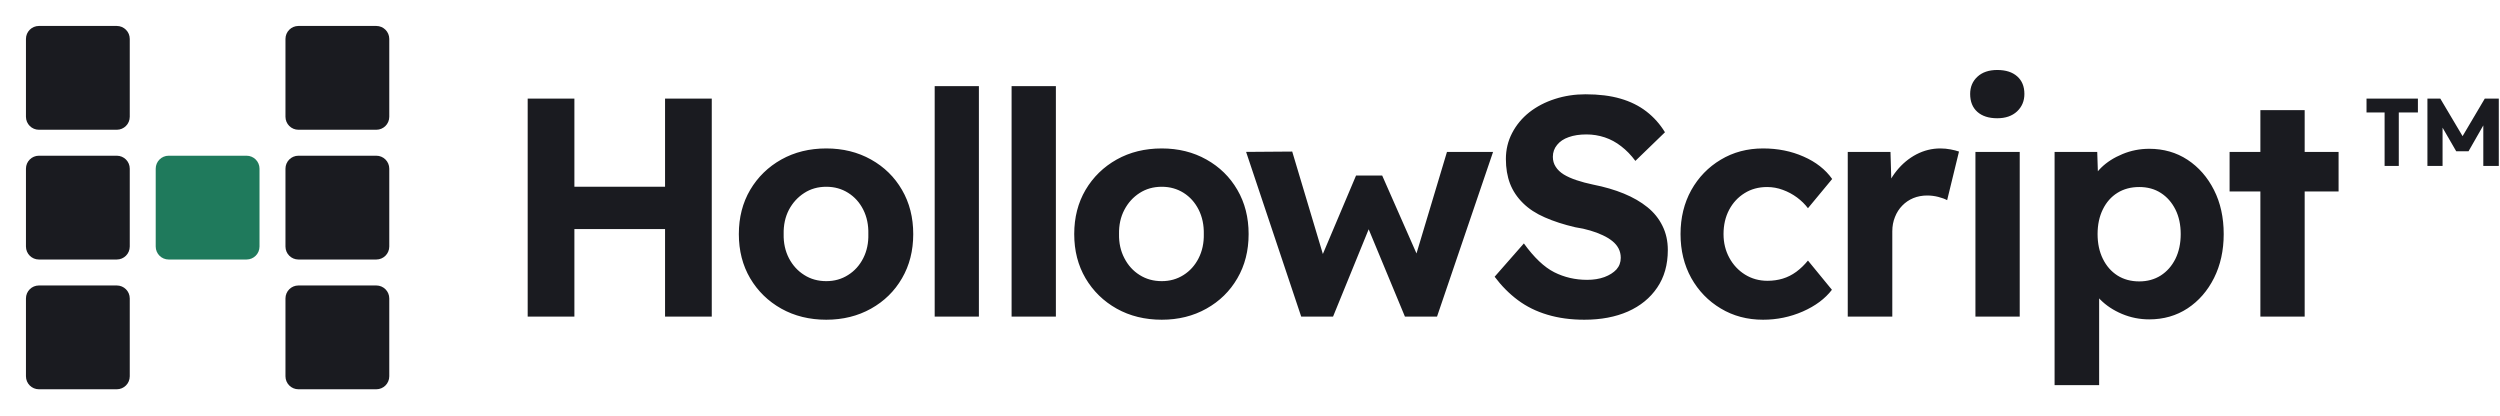
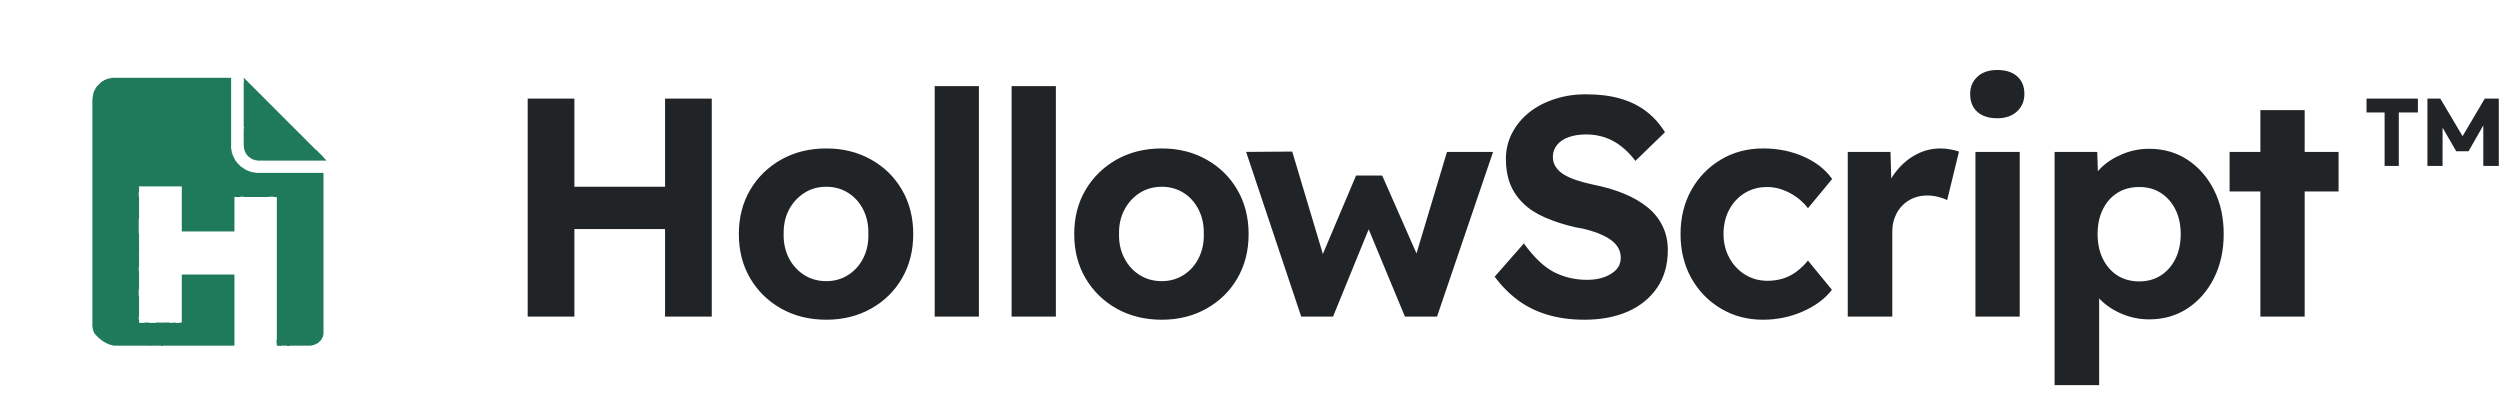
<svg xmlns="http://www.w3.org/2000/svg" viewBox="0 0 289 48" role="img">
-   <rect x="3" y="3" width="12" height="12" rx="1.5" fill="#1a1b20" />
-   <rect x="33" y="3" width="12" height="12" rx="1.5" fill="#1a1b20" />
-   <rect x="3" y="18" width="12" height="12" rx="1.5" fill="#1a1b20" />
-   <rect x="18" y="18" width="12" height="12" rx="1.5" fill="#1f7a5c" />
-   <rect x="33" y="18" width="12" height="12" rx="1.5" fill="#1a1b20" />
-   <rect x="3" y="33" width="12" height="12" rx="1.5" fill="#1a1b20" />
-   <rect x="33" y="33" width="12" height="12" rx="1.5" fill="#1a1b20" />
-   <path fill="#1a1b20" d="M76.88 36.6V11.4H82.28V36.6ZM61 36.6V11.4H66.4V36.6ZM63.16 26.48 63.2 21.59H79.65V26.48ZM95.52 36.96Q92.61 36.96 90.32 35.68Q88.04 34.4 86.72 32.17Q85.41 29.94 85.41 27.06Q85.41 24.18 86.72 21.95Q88.04 19.72 90.32 18.44Q92.61 17.16 95.52 17.16Q98.4 17.16 100.69 18.44Q102.98 19.72 104.27 21.95Q105.57 24.18 105.57 27.06Q105.57 29.94 104.27 32.17Q102.98 34.4 100.69 35.68Q98.4 36.96 95.52 36.96ZM95.52 32.5Q96.93 32.5 98.04 31.79Q99.16 31.09 99.79 29.85Q100.42 28.61 100.38 27.06Q100.42 25.48 99.79 24.23Q99.16 22.99 98.04 22.29Q96.93 21.59 95.52 21.59Q94.08 21.59 92.97 22.31Q91.85 23.03 91.2 24.25Q90.56 25.48 90.59 27.06Q90.56 28.61 91.2 29.85Q91.85 31.09 92.97 31.79Q94.08 32.5 95.52 32.5ZM108.05 36.6V9.96H113.16V36.6ZM116.94 36.6V9.96H122.06V36.6ZM134.3 36.96Q131.38 36.96 129.09 35.68Q126.81 34.4 125.49 32.17Q124.18 29.94 124.18 27.06Q124.18 24.18 125.49 21.95Q126.81 19.72 129.09 18.44Q131.38 17.16 134.3 17.16Q137.18 17.16 139.46 18.44Q141.75 19.72 143.04 21.95Q144.34 24.18 144.34 27.06Q144.34 29.94 143.04 32.17Q141.75 34.4 139.46 35.68Q137.18 36.96 134.3 36.96ZM134.3 32.5Q135.7 32.5 136.82 31.79Q137.93 31.09 138.56 29.85Q139.19 28.61 139.16 27.06Q139.19 25.48 138.56 24.23Q137.93 22.99 136.82 22.29Q135.7 21.59 134.3 21.59Q132.86 21.59 131.74 22.31Q130.62 23.03 129.98 24.25Q129.33 25.48 129.36 27.06Q129.33 28.61 129.98 29.85Q130.62 31.09 131.74 31.79Q132.86 32.5 134.3 32.5ZM150.42 36.6 144.05 17.56 149.38 17.52 153.27 30.52 152.48 30.41 156.76 20.29H159.78L164.25 30.44L163.38 30.52L167.27 17.56H172.6L166.12 36.6H162.41L157.91 25.76L158.49 25.84L154.1 36.6ZM183.15 36.96Q180.81 36.96 178.88 36.38Q176.96 35.81 175.46 34.69Q173.97 33.58 172.78 31.99L176.16 28.14Q177.93 30.59 179.67 31.47Q181.42 32.35 183.47 32.35Q184.59 32.35 185.47 32.03Q186.35 31.7 186.86 31.15Q187.36 30.59 187.36 29.8Q187.36 29.22 187.11 28.73Q186.86 28.25 186.39 27.87Q185.92 27.49 185.27 27.19Q184.62 26.88 183.83 26.65Q183.04 26.41 182.1 26.27Q180.09 25.8 178.58 25.13Q177.06 24.47 176.06 23.48Q175.05 22.49 174.56 21.23Q174.08 19.97 174.08 18.38Q174.08 16.76 174.8 15.38Q175.52 13.99 176.79 12.98Q178.07 11.98 179.75 11.44Q181.42 10.9 183.29 10.9Q185.6 10.9 187.32 11.4Q189.05 11.9 190.33 12.89Q191.61 13.88 192.47 15.29L189.05 18.6Q188.3 17.59 187.41 16.91Q186.53 16.22 185.51 15.88Q184.48 15.54 183.4 15.54Q182.21 15.54 181.35 15.85Q180.48 16.15 180 16.75Q179.51 17.34 179.51 18.13Q179.51 18.78 179.84 19.28Q180.16 19.79 180.77 20.17Q181.38 20.54 182.25 20.83Q183.11 21.12 184.16 21.34Q186.14 21.73 187.72 22.38Q189.3 23.03 190.44 23.95Q191.57 24.86 192.18 26.11Q192.8 27.35 192.8 28.9Q192.8 31.45 191.57 33.25Q190.35 35.05 188.19 36.01Q186.03 36.96 183.15 36.96ZM203.81 36.96Q201.08 36.96 198.92 35.66Q196.76 34.37 195.51 32.14Q194.27 29.9 194.27 27.06Q194.27 24.22 195.51 21.98Q196.76 19.75 198.92 18.46Q201.08 17.16 203.81 17.16Q206.37 17.16 208.49 18.1Q210.62 19.03 211.8 20.69L209 24.07Q208.49 23.39 207.74 22.83Q206.98 22.27 206.1 21.95Q205.22 21.62 204.28 21.62Q202.8 21.62 201.67 22.33Q200.54 23.03 199.89 24.25Q199.24 25.48 199.24 27.06Q199.24 28.57 199.91 29.8Q200.57 31.02 201.72 31.74Q202.88 32.46 204.32 32.46Q205.25 32.46 206.08 32.21Q206.91 31.96 207.65 31.42Q208.38 30.88 209 30.12L211.77 33.5Q210.58 35.05 208.4 36.01Q206.22 36.96 203.81 36.96ZM213.6 36.6V17.56H218.54L218.72 23.68L217.85 22.42Q218.28 20.94 219.26 19.73Q220.23 18.53 221.54 17.84Q222.86 17.16 224.3 17.16Q224.91 17.16 225.48 17.27Q226.06 17.38 226.46 17.52L225.09 23.14Q224.69 22.92 224.06 22.76Q223.43 22.6 222.78 22.6Q221.92 22.6 221.18 22.9Q220.44 23.21 219.9 23.77Q219.36 24.32 219.06 25.08Q218.75 25.84 218.75 26.74V36.6ZM228.36 36.6V17.56H233.48V36.6ZM230.88 13.67Q229.41 13.67 228.58 12.93Q227.75 12.19 227.75 10.86Q227.75 9.64 228.6 8.86Q229.44 8.09 230.88 8.09Q232.36 8.09 233.19 8.83Q234.02 9.56 234.02 10.86Q234.02 12.08 233.17 12.88Q232.32 13.67 230.88 13.67ZM237.51 44.52V17.56H242.44L242.58 21.84L241.65 21.52Q241.9 20.36 242.89 19.39Q243.88 18.42 245.36 17.81Q246.83 17.2 248.45 17.2Q250.94 17.2 252.88 18.47Q254.82 19.75 255.94 21.97Q257.06 24.18 257.06 27.06Q257.06 29.9 255.94 32.14Q254.82 34.37 252.88 35.65Q250.94 36.92 248.45 36.92Q246.8 36.92 245.3 36.29Q243.81 35.66 242.78 34.62Q241.76 33.58 241.47 32.39L242.66 31.88V44.52ZM247.3 32.53Q248.7 32.53 249.78 31.85Q250.86 31.16 251.48 29.92Q252.09 28.68 252.09 27.06Q252.09 25.44 251.48 24.22Q250.86 22.99 249.8 22.31Q248.74 21.62 247.3 21.62Q245.86 21.62 244.78 22.29Q243.7 22.96 243.09 24.2Q242.48 25.44 242.48 27.06Q242.48 28.68 243.09 29.92Q243.7 31.16 244.78 31.85Q245.86 32.53 247.3 32.53ZM261.3 36.6V12.73H266.42V36.6ZM257.74 22.13V17.56H270.34V22.13Z" />
-   <path fill="#1a1b20" d="M280.61 19.18V11.4H282.1L285.28 16.76H284.07L287.24 11.4H288.86V19.18H287.07V12.8H288.04L285.36 17.49H283.94L281.13 12.63H282.36V19.18ZM275.66 19.18V11.92H277.3V19.18ZM273.57 13V11.4H279.51V13Z" />
+   <path transform="scale(0.03827751)" fill="#1f7a5c" fill-rule="evenodd" d="M279 297L280 297L280 289L281 289L282 280L283 280L284 275L285 275L285 273L286 273L286 271L287 271L287 269L288 269L289 265L291 264L291 262L292 262L292 261L293 261L293 260L294 260L294 259L295 259L295 258L296 258L296 257L297 257L297 256L298 256L298 255L299 255L299 254L300 254L300 253L301 253L301 252L302 252L305 248L307 248L309 245L313 244L314 242L319 241L319 240L324 239L324 238L327 238L327 237L337 236L337 235L698 235L698 451L699 451L700 461L701 461L702 467L703 467L703 469L704 469L704 472L705 472L705 474L706 474L706 476L707 476L707 478L708 478L708 480L709 480L710 484L711 484L711 485L712 485L712 487L716 490L716 492L717 492L717 493L718 493L718 494L719 494L719 495L720 495L720 496L721 496L721 497L722 497L722 498L723 498L723 499L724 499L724 500L725 500L728 504L730 504L731 506L733 506L734 508L736 508L736 509L737 509L737 510L739 510L740 512L742 512L742 513L744 513L744 514L746 514L746 515L749 515L749 516L751 516L751 517L754 517L754 518L760 519L760 520L771 521L771 522L976 522L976 523L977 523L977 1010L976 1010L976 1015L975 1015L975 1018L974 1018L974 1020L973 1020L973 1022L972 1022L971 1026L970 1026L970 1027L969 1027L969 1028L968 1028L968 1029L967 1029L967 1030L966 1030L966 1031L965 1031L965 1032L964 1032L961 1036L959 1036L959 1037L957 1037L957 1038L955 1038L955 1039L953 1039L953 1040L951 1040L951 1041L948 1041L948 1042L945 1042L945 1043L940 1043L940 1044L874 1044L874 1045L867 1045L867 1044L848 1044L848 1045L836 1044L836 1036L835 1036L835 1026L836 1026L836 596L835 596L835 595L825 595L825 594L812 594L812 595L736 595L736 594L726 594L726 595L708 595L708 699L549 699L549 563L420 563L420 580L419 580L419 594L420 594L420 661L419 661L419 706L420 706L420 720L419 720L419 722L420 722L420 767L419 767L419 769L420 769L420 806L419 806L419 819L420 819L420 873L419 873L419 895L420 895L420 957L419 957L419 965L420 965L420 974L421 974L421 975L436 975L436 974L450 974L450 975L471 975L471 974L486 974L486 975L488 975L488 974L513 974L513 975L523 975L523 974L530 974L530 975L543 975L543 974L549 974L549 829L708 829L708 1044L492 1044L492 1045L487 1045L487 1044L456 1044L456 1045L455 1045L455 1044L454 1044L454 1045L452 1045L452 1044L342 1044L342 1043L338 1043L338 1042L331 1041L331 1040L329 1040L329 1039L326 1039L326 1038L324 1038L324 1037L322 1037L322 1036L320 1036L320 1035L318 1035L318 1034L314 1033L313 1031L311 1031L310 1029L308 1029L306 1026L304 1026L301 1022L299 1022L299 1021L298 1021L298 1020L297 1020L297 1019L296 1019L296 1018L295 1018L295 1017L294 1017L294 1016L293 1016L293 1015L292 1015L292 1014L288 1011L288 1009L285 1007L285 1005L284 1005L284 1003L283 1003L283 1001L282 1001L282 998L281 998L281 995L280 995L280 988L279 988Z M736 236L738 236L738 237L739 237L739 238L740 238L740 239L741 239L741 240L742 240L742 241L743 241L743 242L744 242L744 243L745 243L745 244L746 244L746 245L747 245L747 246L748 246L748 247L749 247L749 248L750 248L750 249L751 249L751 250L752 250L752 251L753 251L753 252L754 252L754 253L755 253L755 254L756 254L756 255L757 255L757 256L758 256L758 257L759 257L759 258L760 258L760 259L761 259L761 260L762 260L762 261L763 261L763 262L764 262L764 263L765 263L765 264L766 264L766 265L767 265L767 266L768 266L768 267L769 267L769 268L770 268L770 269L771 269L771 270L772 270L772 271L773 271L773 272L774 272L774 273L775 273L775 274L776 274L776 275L777 275L777 276L778 276L778 277L779 277L779 278L780 278L780 279L781 279L781 280L782 280L782 281L783 281L783 282L784 282L784 283L785 283L785 284L786 284L786 285L787 285L787 286L788 286L788 287L789 287L789 288L790 288L790 289L791 289L791 290L792 290L792 291L793 291L793 292L794 292L794 293L795 293L795 294L796 294L796 295L797 295L797 296L798 296L798 297L799 297L799 298L800 298L800 299L801 299L801 300L802 300L802 301L803 301L803 302L804 302L804 303L805 303L805 304L806 304L806 305L807 305L807 306L808 306L808 307L809 307L809 308L810 308L810 309L811 309L811 310L812 310L812 311L813 311L813 312L814 312L814 313L815 313L815 314L816 314L816 315L817 315L817 316L818 316L818 317L819 317L819 318L820 318L820 319L821 319L821 320L822 320L822 321L823 321L823 322L824 322L824 323L825 323L825 324L826 324L826 325L827 325L827 326L828 326L828 327L829 327L829 328L830 328L830 329L831 329L831 330L832 330L832 331L833 331L833 332L834 332L834 333L835 333L835 334L836 334L836 335L837 335L837 336L838 336L838 337L839 337L839 338L840 338L840 339L841 339L841 340L842 340L842 341L843 341L843 342L844 342L844 343L845 343L845 344L846 344L846 345L847 345L847 346L848 346L848 347L849 347L849 348L850 348L850 349L851 349L851 350L852 350L852 351L853 351L853 352L854 352L854 353L855 353L855 354L856 354L856 355L857 355L857 356L858 356L858 357L859 357L859 358L860 358L860 359L861 359L861 360L862 360L862 361L863 361L863 362L864 362L864 363L865 363L865 364L866 364L866 365L867 365L867 366L868 366L868 367L869 367L869 368L870 368L870 369L871 369L871 370L872 370L872 371L873 371L873 372L874 372L874 373L875 373L875 374L876 374L876 375L877 375L877 376L878 376L878 377L879 377L879 378L880 378L880 379L881 379L881 380L882 380L882 381L883 381L883 382L884 382L884 383L885 383L885 384L886 384L886 385L887 385L887 386L888 386L888 387L889 387L889 388L890 388L890 389L891 389L891 390L892 390L892 391L893 391L893 392L894 392L894 393L895 393L895 394L896 394L896 395L897 395L897 396L898 396L898 397L899 397L899 398L900 398L900 399L901 399L901 400L902 400L902 401L903 401L903 402L904 402L904 403L905 403L905 404L906 404L906 405L907 405L907 406L908 406L908 407L909 407L909 408L910 408L910 409L911 409L911 410L912 410L912 411L913 411L913 412L914 412L914 413L915 413L915 414L916 414L916 415L917 415L917 416L918 416L918 417L919 417L919 418L920 418L920 419L921 419L921 420L922 420L922 421L923 421L923 422L924 422L924 423L925 423L925 424L926 424L926 425L927 425L927 426L928 426L928 427L929 427L929 428L930 428L930 429L931 429L931 430L932 430L932 431L933 431L933 432L934 432L934 433L935 433L935 434L936 434L936 435L937 435L937 436L938 436L938 437L939 437L939 438L940 438L940 439L941 439L941 440L942 440L942 441L943 441L943 442L944 442L944 443L945 443L945 444L946 444L946 445L947 445L947 446L948 446L948 447L949 447L949 448L950 448L953 452L955 452L955 453L956 453L956 454L957 454L957 455L958 455L958 456L959 456L959 457L960 457L960 458L961 458L961 459L962 459L962 460L963 460L963 461L964 461L964 462L965 462L965 463L966 463L966 464L967 464L967 465L968 465L968 466L969 466L969 467L970 467L970 468L971 468L971 469L972 469L972 470L973 470L973 471L977 474L977 476L978 476L978 477L979 477L979 478L980 478L980 479L981 479L981 480L982 480L982 481L983 481L986 485L776 485L776 484L771 484L771 483L764 482L764 481L762 481L762 480L758 479L757 477L755 477L753 474L751 474L751 473L747 470L747 468L743 465L743 463L742 463L742 461L741 461L741 459L740 459L740 457L739 457L739 453L738 453L738 450L737 450L737 442L736 442L736 388L737 388L737 383L736 383L736 246L737 246Z" />
+   <path fill="#202427" d="M76.88 36.6V11.4H82.28V36.6ZM61 36.6V11.4H66.4V36.6ZM63.16 26.48 63.2 21.59H79.65V26.48ZM95.52 36.96Q92.61 36.96 90.32 35.68Q88.04 34.4 86.72 32.17Q85.41 29.94 85.41 27.06Q85.41 24.18 86.72 21.95Q88.04 19.72 90.32 18.44Q92.61 17.16 95.52 17.16Q98.4 17.16 100.69 18.44Q102.98 19.72 104.27 21.95Q105.57 24.18 105.57 27.06Q105.57 29.94 104.27 32.17Q102.98 34.4 100.69 35.68Q98.4 36.96 95.52 36.96ZM95.52 32.5Q96.93 32.5 98.04 31.79Q99.16 31.09 99.79 29.85Q100.42 28.61 100.38 27.06Q100.42 25.48 99.79 24.23Q99.16 22.99 98.04 22.29Q96.93 21.59 95.52 21.59Q94.08 21.59 92.97 22.31Q91.85 23.03 91.2 24.25Q90.56 25.48 90.59 27.06Q90.56 28.61 91.2 29.85Q91.85 31.09 92.97 31.79Q94.08 32.5 95.52 32.5ZM108.05 36.6V9.96H113.16V36.6ZM116.94 36.6V9.96H122.06V36.6ZM134.3 36.96Q131.38 36.96 129.09 35.68Q126.81 34.4 125.49 32.17Q124.18 29.94 124.18 27.06Q124.18 24.18 125.49 21.95Q126.81 19.72 129.09 18.44Q131.38 17.16 134.3 17.16Q137.18 17.16 139.46 18.44Q141.75 19.72 143.04 21.95Q144.34 24.18 144.34 27.06Q144.34 29.94 143.04 32.17Q141.75 34.4 139.46 35.68Q137.18 36.96 134.3 36.96ZM134.3 32.5Q135.7 32.5 136.82 31.79Q137.93 31.09 138.56 29.85Q139.19 28.61 139.16 27.06Q139.19 25.48 138.56 24.23Q137.93 22.99 136.82 22.29Q135.7 21.59 134.3 21.59Q132.86 21.59 131.74 22.31Q130.62 23.03 129.98 24.25Q129.33 25.48 129.36 27.06Q129.33 28.61 129.98 29.85Q130.62 31.09 131.74 31.79Q132.86 32.5 134.3 32.5ZM150.42 36.6 144.05 17.56 149.38 17.52 153.27 30.52 152.48 30.41 156.76 20.29H159.78L164.25 30.44L163.38 30.52L167.27 17.56H172.6L166.12 36.6H162.41L157.91 25.76L158.49 25.84L154.1 36.6ZM183.15 36.96Q180.81 36.96 178.88 36.38Q176.96 35.81 175.46 34.69Q173.97 33.58 172.78 31.99L176.16 28.14Q177.93 30.59 179.67 31.47Q181.42 32.35 183.47 32.35Q184.59 32.35 185.47 32.03Q186.35 31.7 186.86 31.15Q187.36 30.59 187.36 29.8Q187.36 29.22 187.11 28.73Q186.86 28.25 186.39 27.87Q185.92 27.49 185.27 27.19Q184.62 26.88 183.83 26.65Q183.04 26.41 182.1 26.27Q180.09 25.8 178.58 25.13Q177.06 24.47 176.06 23.48Q175.05 22.49 174.56 21.23Q174.08 19.97 174.08 18.38Q174.08 16.76 174.8 15.38Q175.52 13.99 176.79 12.98Q178.07 11.98 179.75 11.44Q181.42 10.9 183.29 10.9Q185.6 10.9 187.32 11.4Q189.05 11.9 190.33 12.89Q191.61 13.88 192.47 15.29L189.05 18.6Q188.3 17.59 187.41 16.91Q186.53 16.22 185.51 15.88Q184.48 15.54 183.4 15.54Q182.21 15.54 181.35 15.85Q180.48 16.15 180 16.75Q179.51 17.34 179.51 18.13Q179.51 18.78 179.84 19.28Q180.16 19.79 180.77 20.17Q181.38 20.54 182.25 20.83Q183.11 21.12 184.16 21.34Q186.14 21.73 187.72 22.38Q189.3 23.03 190.44 23.95Q191.57 24.86 192.18 26.11Q192.8 27.35 192.8 28.9Q192.8 31.45 191.57 33.25Q190.35 35.05 188.19 36.01Q186.03 36.96 183.15 36.96ZM203.81 36.96Q201.08 36.96 198.92 35.66Q196.76 34.37 195.51 32.14Q194.27 29.9 194.27 27.06Q194.27 24.22 195.51 21.98Q196.76 19.75 198.92 18.46Q201.08 17.16 203.81 17.16Q206.37 17.16 208.49 18.1Q210.62 19.03 211.8 20.69L209 24.07Q208.49 23.39 207.74 22.83Q206.98 22.27 206.1 21.95Q205.22 21.62 204.28 21.62Q202.8 21.62 201.67 22.33Q200.54 23.03 199.89 24.25Q199.24 25.48 199.24 27.06Q199.24 28.57 199.91 29.8Q200.57 31.02 201.72 31.74Q202.88 32.46 204.32 32.46Q205.25 32.46 206.08 32.21Q206.91 31.96 207.65 31.42Q208.38 30.88 209 30.12L211.77 33.5Q210.58 35.05 208.4 36.01Q206.22 36.96 203.81 36.96ZM213.6 36.6V17.56H218.54L218.72 23.68L217.85 22.42Q218.28 20.94 219.26 19.73Q220.23 18.53 221.54 17.84Q222.86 17.16 224.3 17.16Q224.91 17.16 225.48 17.27Q226.06 17.38 226.46 17.52L225.09 23.14Q224.69 22.92 224.06 22.76Q223.43 22.6 222.78 22.6Q221.92 22.6 221.18 22.9Q220.44 23.21 219.9 23.77Q219.36 24.32 219.06 25.08Q218.75 25.84 218.75 26.74V36.6ZM228.36 36.6V17.56H233.48V36.6ZM230.88 13.67Q229.41 13.67 228.58 12.93Q227.75 12.19 227.75 10.86Q227.75 9.64 228.6 8.86Q229.44 8.09 230.88 8.09Q232.36 8.09 233.19 8.83Q234.02 9.56 234.02 10.86Q234.02 12.08 233.17 12.88Q232.32 13.67 230.88 13.67ZM237.51 44.52V17.56H242.44L242.58 21.84L241.65 21.52Q241.9 20.36 242.89 19.39Q243.88 18.42 245.36 17.81Q246.83 17.2 248.45 17.2Q250.94 17.2 252.88 18.47Q254.82 19.75 255.94 21.97Q257.06 24.18 257.06 27.06Q257.06 29.9 255.94 32.14Q254.82 34.37 252.88 35.65Q250.94 36.92 248.45 36.92Q246.8 36.92 245.3 36.29Q243.81 35.66 242.78 34.62Q241.76 33.58 241.47 32.39L242.66 31.88V44.52ZM247.3 32.53Q248.7 32.53 249.78 31.85Q250.86 31.16 251.48 29.92Q252.09 28.68 252.09 27.06Q252.09 25.44 251.48 24.22Q250.86 22.99 249.8 22.31Q248.74 21.62 247.3 21.62Q245.86 21.62 244.78 22.29Q243.7 22.96 243.09 24.2Q242.48 25.44 242.48 27.06Q242.48 28.68 243.09 29.92Q243.7 31.16 244.78 31.85Q245.86 32.53 247.3 32.53ZM261.3 36.6V12.73H266.42V36.6ZM257.74 22.13V17.56H270.34V22.13Z" />
+   <path fill="#202427" d="M280.61 19.18V11.4H282.1L285.28 16.76H284.07L287.24 11.4H288.86V19.18H287.07V12.8H288.04L285.36 17.49H283.94L281.13 12.63H282.36V19.18ZM275.66 19.18V11.92H277.3V19.18ZM273.57 13V11.4H279.51V13Z" />
</svg>
